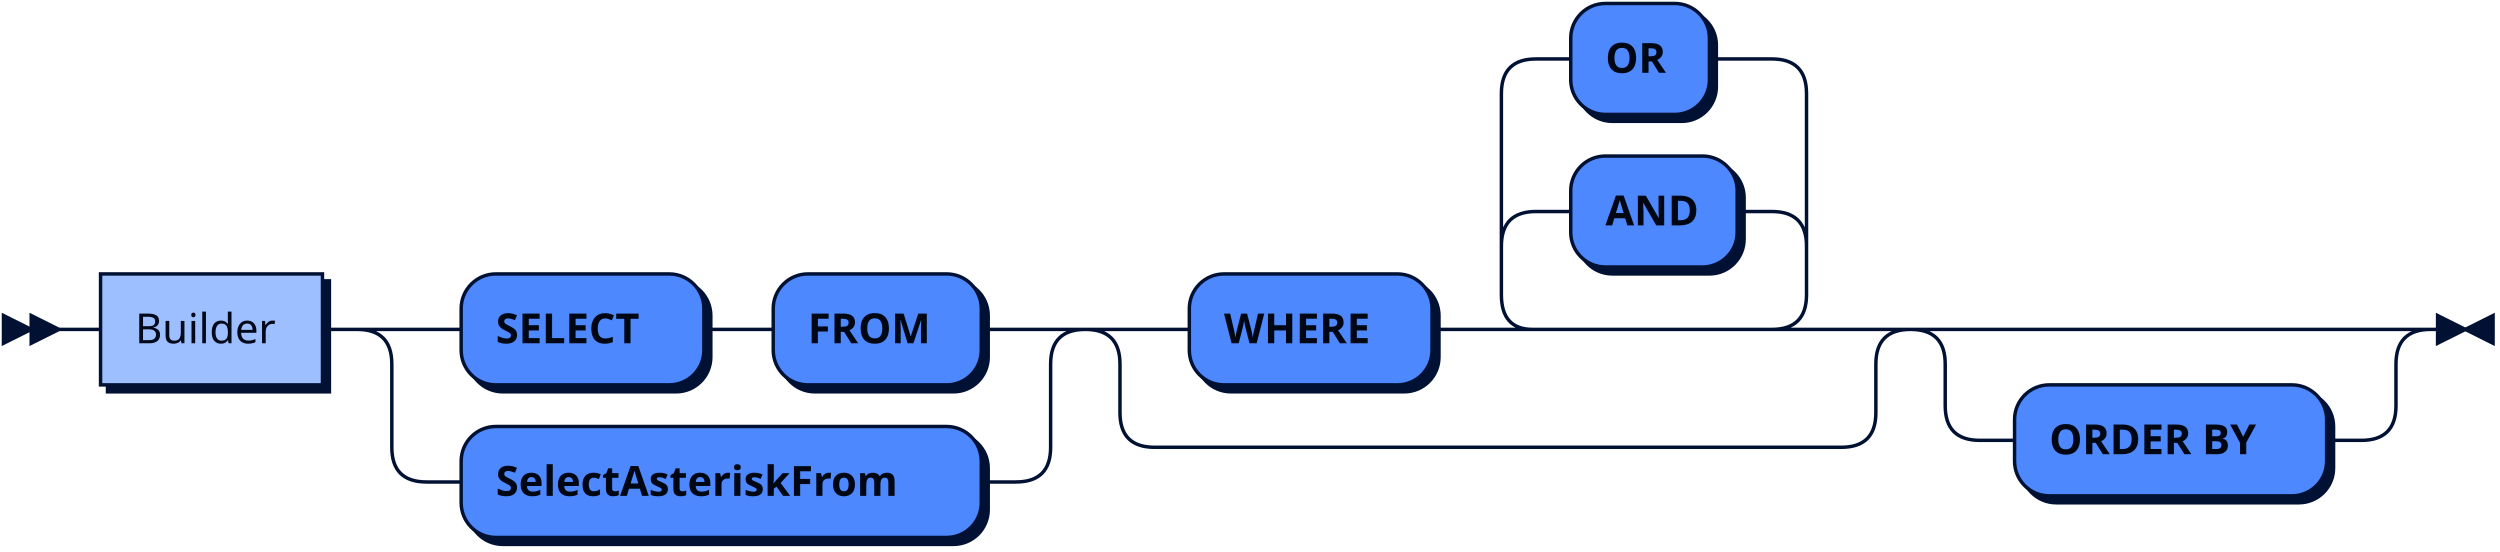
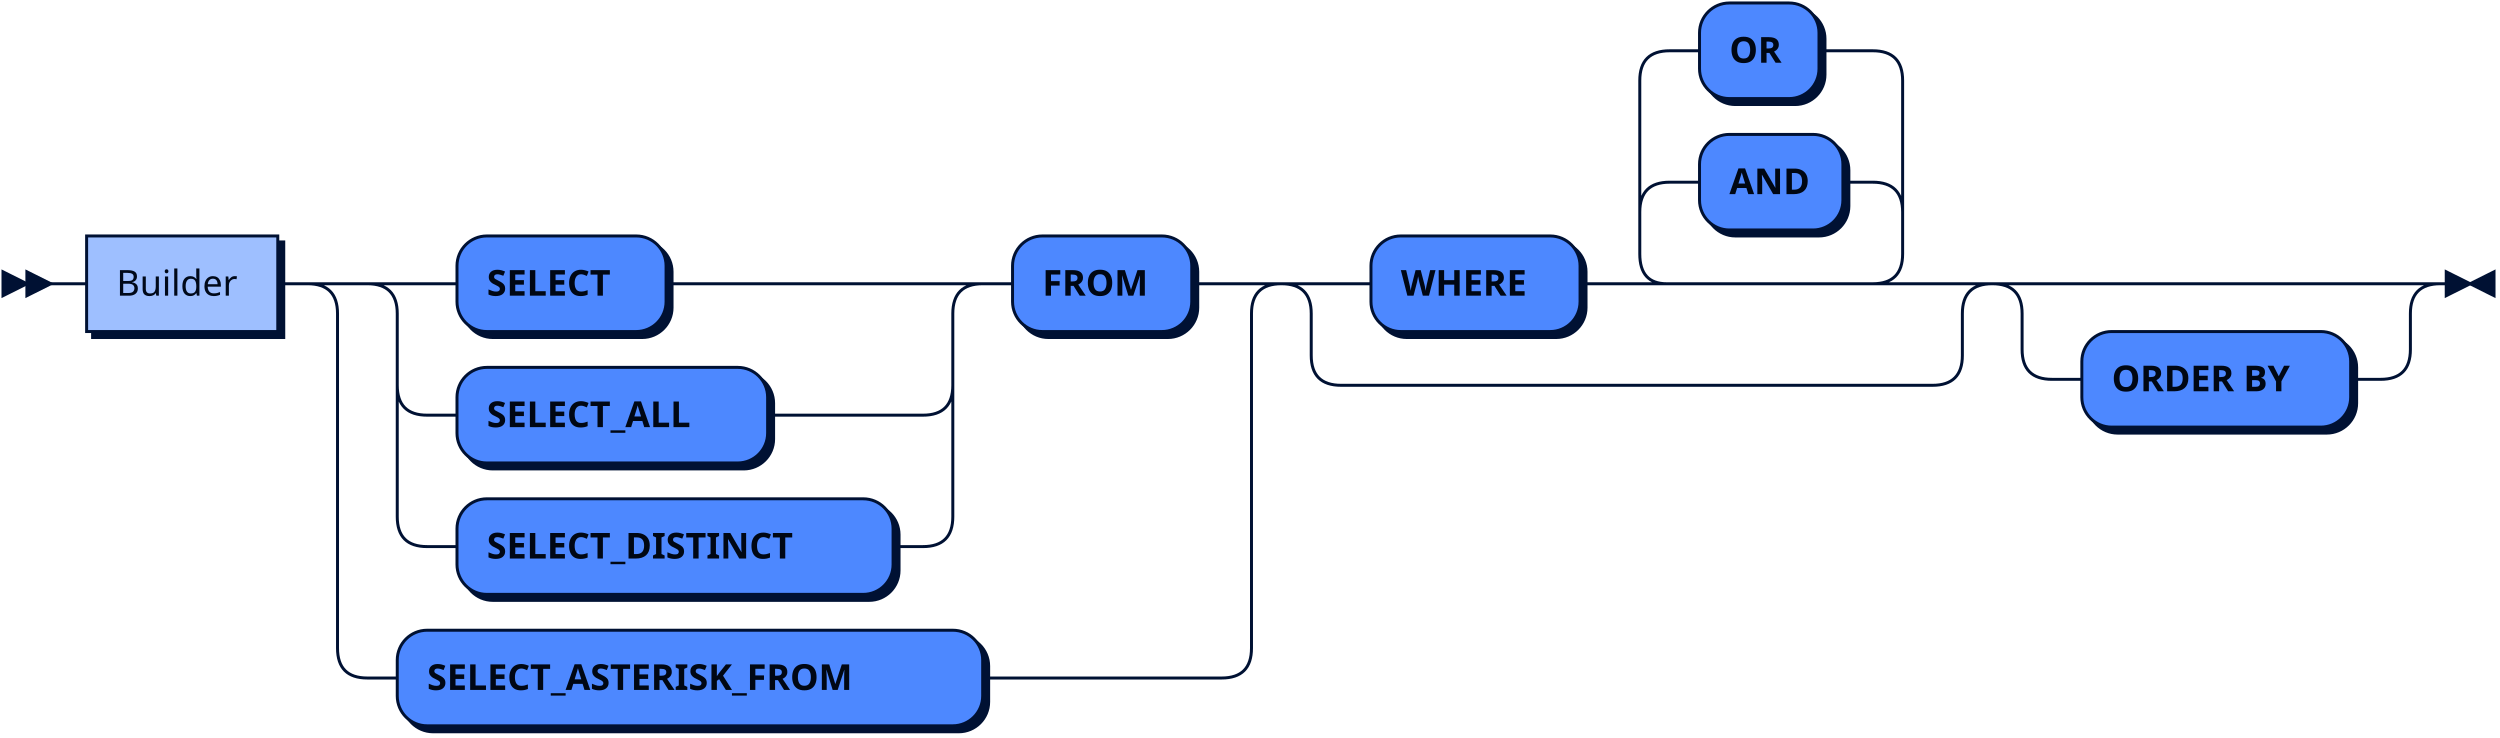
- <svg xmlns="http://www.w3.org/2000/svg" xmlns:xlink="http://www.w3.org/1999/xlink" width="721" height="159">
+ <svg xmlns="http://www.w3.org/2000/svg" xmlns:xlink="http://www.w3.org/1999/xlink" width="837" height="247">
  <defs>
    <style type="text/css">
            @namespace "http://www.w3.org/2000/svg";
            .line {fill: none; stroke: #001133; stroke-width: 1;}
            .bold-line {stroke: #000714; shape-rendering: crispEdges; stroke-width: 2;}
            .thin-line {stroke: #000A1F; shape-rendering: crispEdges}
            .filled {fill: #001133; stroke: none;}
            text.terminal {font-family: Verdana, Sans-serif;
            font-size: 12px;
            fill: #000714;
            font-weight: bold;
            }
            text.nonterminal {font-family: Verdana, Sans-serif;
            font-size: 12px;
            fill: #00091A;
            font-weight: normal;
            }
            text.regexp {font-family: Verdana, Sans-serif;
            font-size: 12px;
            fill: #000A1F;
            font-weight: normal;
            }
            rect, circle, polygon {fill: #001133; stroke: #001133;}
            rect.terminal {fill: #4D88FF; stroke: #001133; stroke-width: 1;}
            rect.nonterminal {fill: #9EBFFF; stroke: #001133; stroke-width: 1;}
            rect.text {fill: none; stroke: none;}
            polygon.regexp {fill: #C7DAFF; stroke: #001133; stroke-width: 1;}
        </style>
  </defs>
  <polygon points="9 95 1 91 1 99" />
  <polygon points="17 95 9 91 9 99" />
  <a xlink:href="#Builder" xlink:title="Builder">
    <rect x="31" y="81" width="64" height="32" />
    <rect x="29" y="79" width="64" height="32" class="nonterminal" />
    <text class="nonterminal" x="39" y="99">Builder</text>
  </a>
-   <rect x="135" y="81" width="70" height="32" rx="10" />
-   <rect x="133" y="79" width="70" height="32" class="terminal" rx="10" />
-   <text class="terminal" x="143" y="99">SELECT</text>
-   <rect x="225" y="81" width="60" height="32" rx="10" />
-   <rect x="223" y="79" width="60" height="32" class="terminal" rx="10" />
-   <text class="terminal" x="233" y="99">FROM</text>
-   <rect x="135" y="125" width="150" height="32" rx="10" />
-   <rect x="133" y="123" width="150" height="32" class="terminal" rx="10" />
-   <text class="terminal" x="143" y="143">SelectAsteriskFrom</text>
-   <rect x="345" y="81" width="70" height="32" rx="10" />
-   <rect x="343" y="79" width="70" height="32" class="terminal" rx="10" />
-   <text class="terminal" x="353" y="99">WHERE</text>
-   <rect x="455" y="47" width="48" height="32" rx="10" />
-   <rect x="453" y="45" width="48" height="32" class="terminal" rx="10" />
-   <text class="terminal" x="463" y="65">AND</text>
-   <rect x="455" y="3" width="40" height="32" rx="10" />
-   <rect x="453" y="1" width="40" height="32" class="terminal" rx="10" />
-   <text class="terminal" x="463" y="21">OR</text>
-   <rect x="583" y="113" width="90" height="32" rx="10" />
-   <rect x="581" y="111" width="90" height="32" class="terminal" rx="10" />
-   <text class="terminal" x="591" y="131">ORDER BY</text>
-   <path class="line" d="m17 95 h2 m0 0 h10 m64 0 h10 m20 0 h10 m70 0 h10 m0 0 h10 m60 0 h10 m-190 0 h20 m170 0 h20 m-210 0 q10 0 10 10 m190 0 q0 -10 10 -10 m-200 10 v24 m190 0 v-24 m-190 24 q0 10 10 10 m170 0 q10 0 10 -10 m-180 10 h10 m150 0 h10 m40 -44 h10 m70 0 h10 m20 0 h10 m0 0 h58 m-88 0 l20 0 m-1 0 q-9 0 -9 -10 l0 -14 q0 -10 10 -10 m68 34 l20 0 m-20 0 q10 0 10 -10 l0 -14 q0 -10 -10 -10 m-68 0 h10 m48 0 h10 m-78 10 l0 -44 q0 -10 10 -10 m78 54 l0 -44 q0 -10 -10 -10 m-68 0 h10 m40 0 h10 m0 0 h8 m-198 78 h20 m198 0 h20 m-238 0 q10 0 10 10 m218 0 q0 -10 10 -10 m-228 10 v14 m218 0 v-14 m-218 14 q0 10 10 10 m198 0 q10 0 10 -10 m-208 10 h10 m0 0 h188 m40 -34 h10 m0 0 h100 m-130 0 h20 m110 0 h20 m-150 0 q10 0 10 10 m130 0 q0 -10 10 -10 m-140 10 v12 m130 0 v-12 m-130 12 q0 10 10 10 m110 0 q10 0 10 -10 m-120 10 h10 m90 0 h10 m23 -32 h-3" />
-   <polygon points="711 95 719 91 719 99" />
-   <polygon points="711 95 703 91 703 99" />
+   <rect x="155" y="81" width="70" height="32" rx="10" />
+   <rect x="153" y="79" width="70" height="32" class="terminal" rx="10" />
+   <text class="terminal" x="163" y="99">SELECT</text>
+   <rect x="155" y="125" width="104" height="32" rx="10" />
+   <rect x="153" y="123" width="104" height="32" class="terminal" rx="10" />
+   <text class="terminal" x="163" y="143">SELECT_ALL</text>
+   <rect x="155" y="169" width="146" height="32" rx="10" />
+   <rect x="153" y="167" width="146" height="32" class="terminal" rx="10" />
+   <text class="terminal" x="163" y="187">SELECT_DISTINCT</text>
+   <rect x="341" y="81" width="60" height="32" rx="10" />
+   <rect x="339" y="79" width="60" height="32" class="terminal" rx="10" />
+   <text class="terminal" x="349" y="99">FROM</text>
+   <rect x="135" y="213" width="196" height="32" rx="10" />
+   <rect x="133" y="211" width="196" height="32" class="terminal" rx="10" />
+   <text class="terminal" x="143" y="231">SELECT_ASTERISK_FROM</text>
+   <rect x="461" y="81" width="70" height="32" rx="10" />
+   <rect x="459" y="79" width="70" height="32" class="terminal" rx="10" />
+   <text class="terminal" x="469" y="99">WHERE</text>
+   <rect x="571" y="47" width="48" height="32" rx="10" />
+   <rect x="569" y="45" width="48" height="32" class="terminal" rx="10" />
+   <text class="terminal" x="579" y="65">AND</text>
+   <rect x="571" y="3" width="40" height="32" rx="10" />
+   <rect x="569" y="1" width="40" height="32" class="terminal" rx="10" />
+   <text class="terminal" x="579" y="21">OR</text>
+   <rect x="699" y="113" width="90" height="32" rx="10" />
+   <rect x="697" y="111" width="90" height="32" class="terminal" rx="10" />
+   <text class="terminal" x="707" y="131">ORDER BY</text>
+   <path class="line" d="m17 95 h2 m0 0 h10 m64 0 h10 m40 0 h10 m70 0 h10 m0 0 h76 m-186 0 h20 m166 0 h20 m-206 0 q10 0 10 10 m186 0 q0 -10 10 -10 m-196 10 v24 m186 0 v-24 m-186 24 q0 10 10 10 m166 0 q10 0 10 -10 m-176 10 h10 m104 0 h10 m0 0 h42 m-176 -10 v20 m186 0 v-20 m-186 20 v24 m186 0 v-24 m-186 24 q0 10 10 10 m166 0 q10 0 10 -10 m-176 10 h10 m146 0 h10 m20 -88 h10 m60 0 h10 m-306 0 h20 m286 0 h20 m-326 0 q10 0 10 10 m306 0 q0 -10 10 -10 m-316 10 v112 m306 0 v-112 m-306 112 q0 10 10 10 m286 0 q10 0 10 -10 m-296 10 h10 m196 0 h10 m0 0 h70 m40 -132 h10 m70 0 h10 m20 0 h10 m0 0 h58 m-88 0 l20 0 m-1 0 q-9 0 -9 -10 l0 -14 q0 -10 10 -10 m68 34 l20 0 m-20 0 q10 0 10 -10 l0 -14 q0 -10 -10 -10 m-68 0 h10 m48 0 h10 m-78 10 l0 -44 q0 -10 10 -10 m78 54 l0 -44 q0 -10 -10 -10 m-68 0 h10 m40 0 h10 m0 0 h8 m-198 78 h20 m198 0 h20 m-238 0 q10 0 10 10 m218 0 q0 -10 10 -10 m-228 10 v14 m218 0 v-14 m-218 14 q0 10 10 10 m198 0 q10 0 10 -10 m-208 10 h10 m0 0 h188 m40 -34 h10 m0 0 h100 m-130 0 h20 m110 0 h20 m-150 0 q10 0 10 10 m130 0 q0 -10 10 -10 m-140 10 v12 m130 0 v-12 m-130 12 q0 10 10 10 m110 0 q10 0 10 -10 m-120 10 h10 m90 0 h10 m23 -32 h-3" />
+   <polygon points="827 95 835 91 835 99" />
+   <polygon points="827 95 819 91 819 99" />
</svg>
